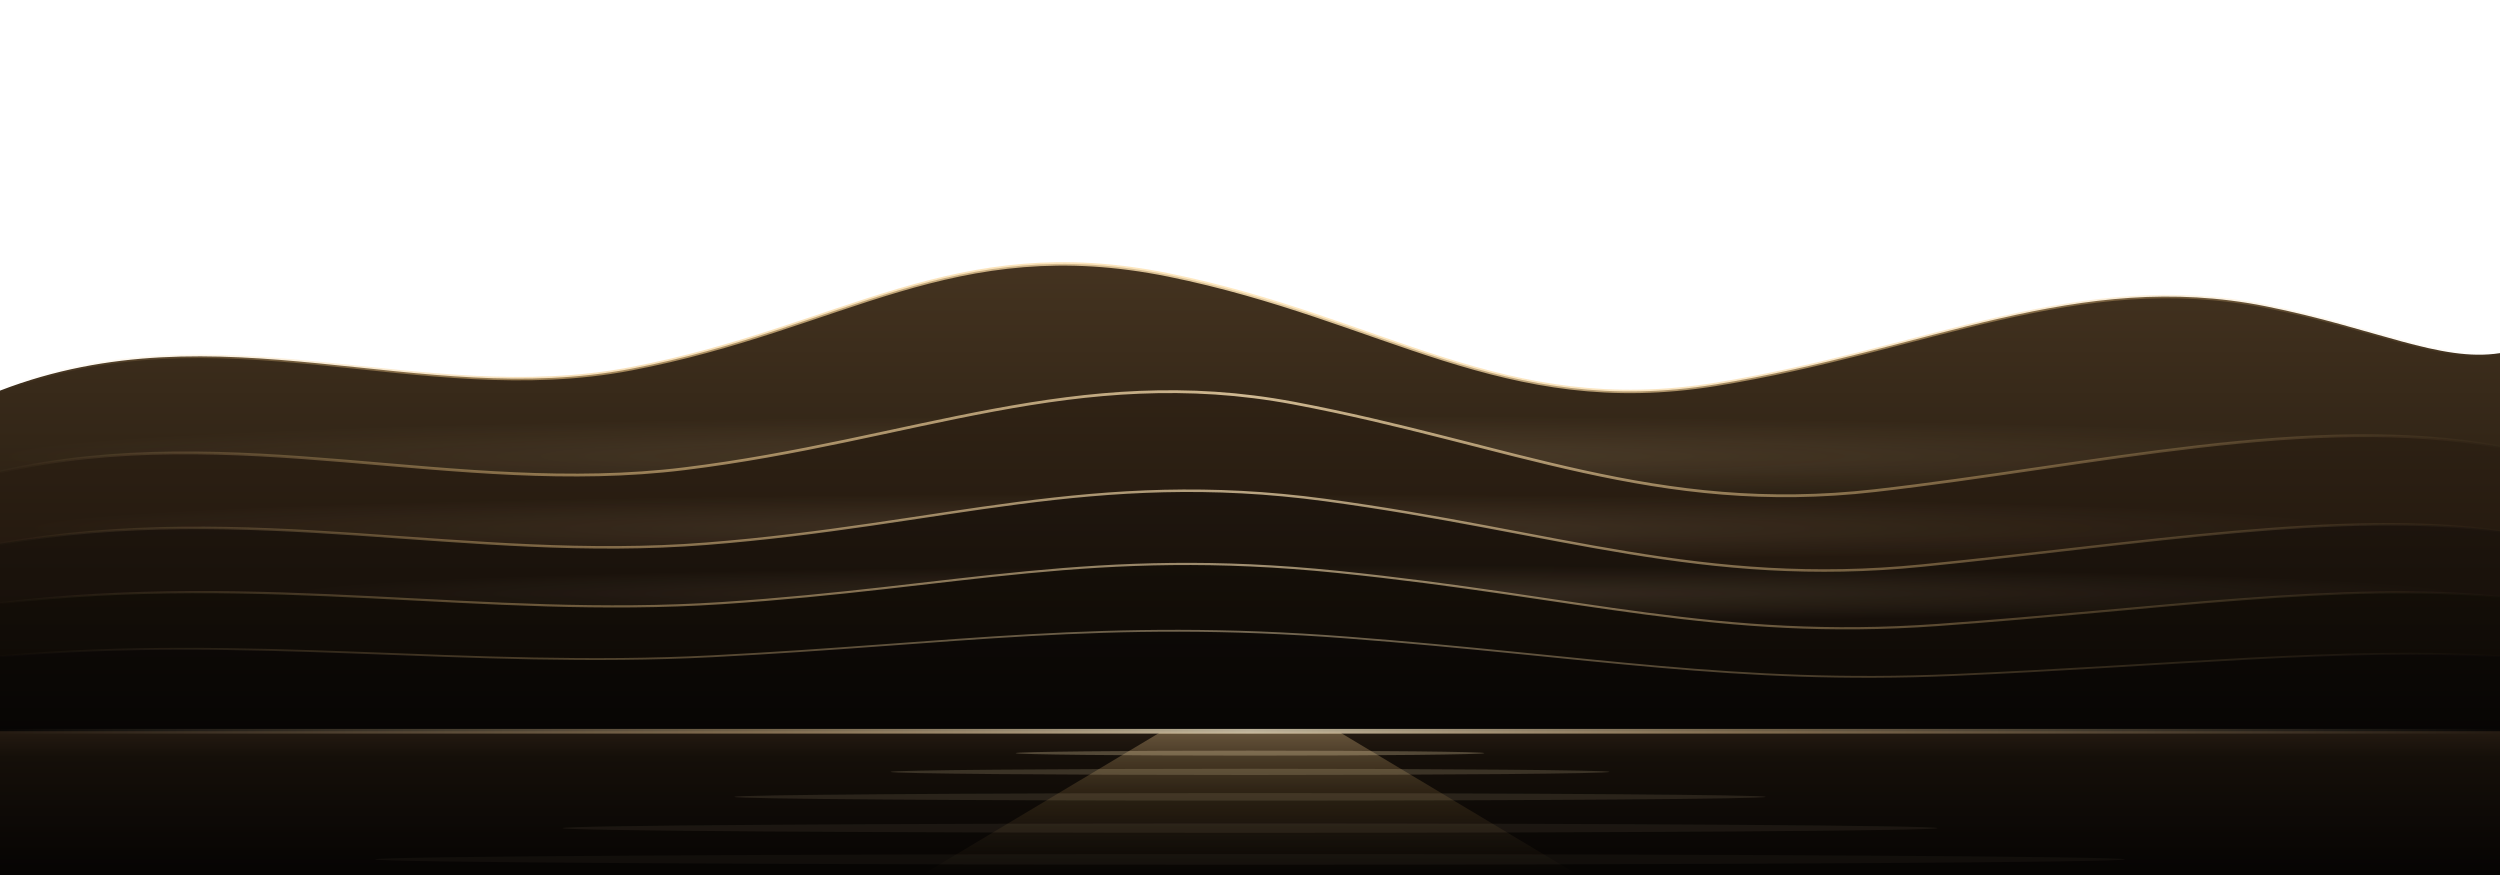
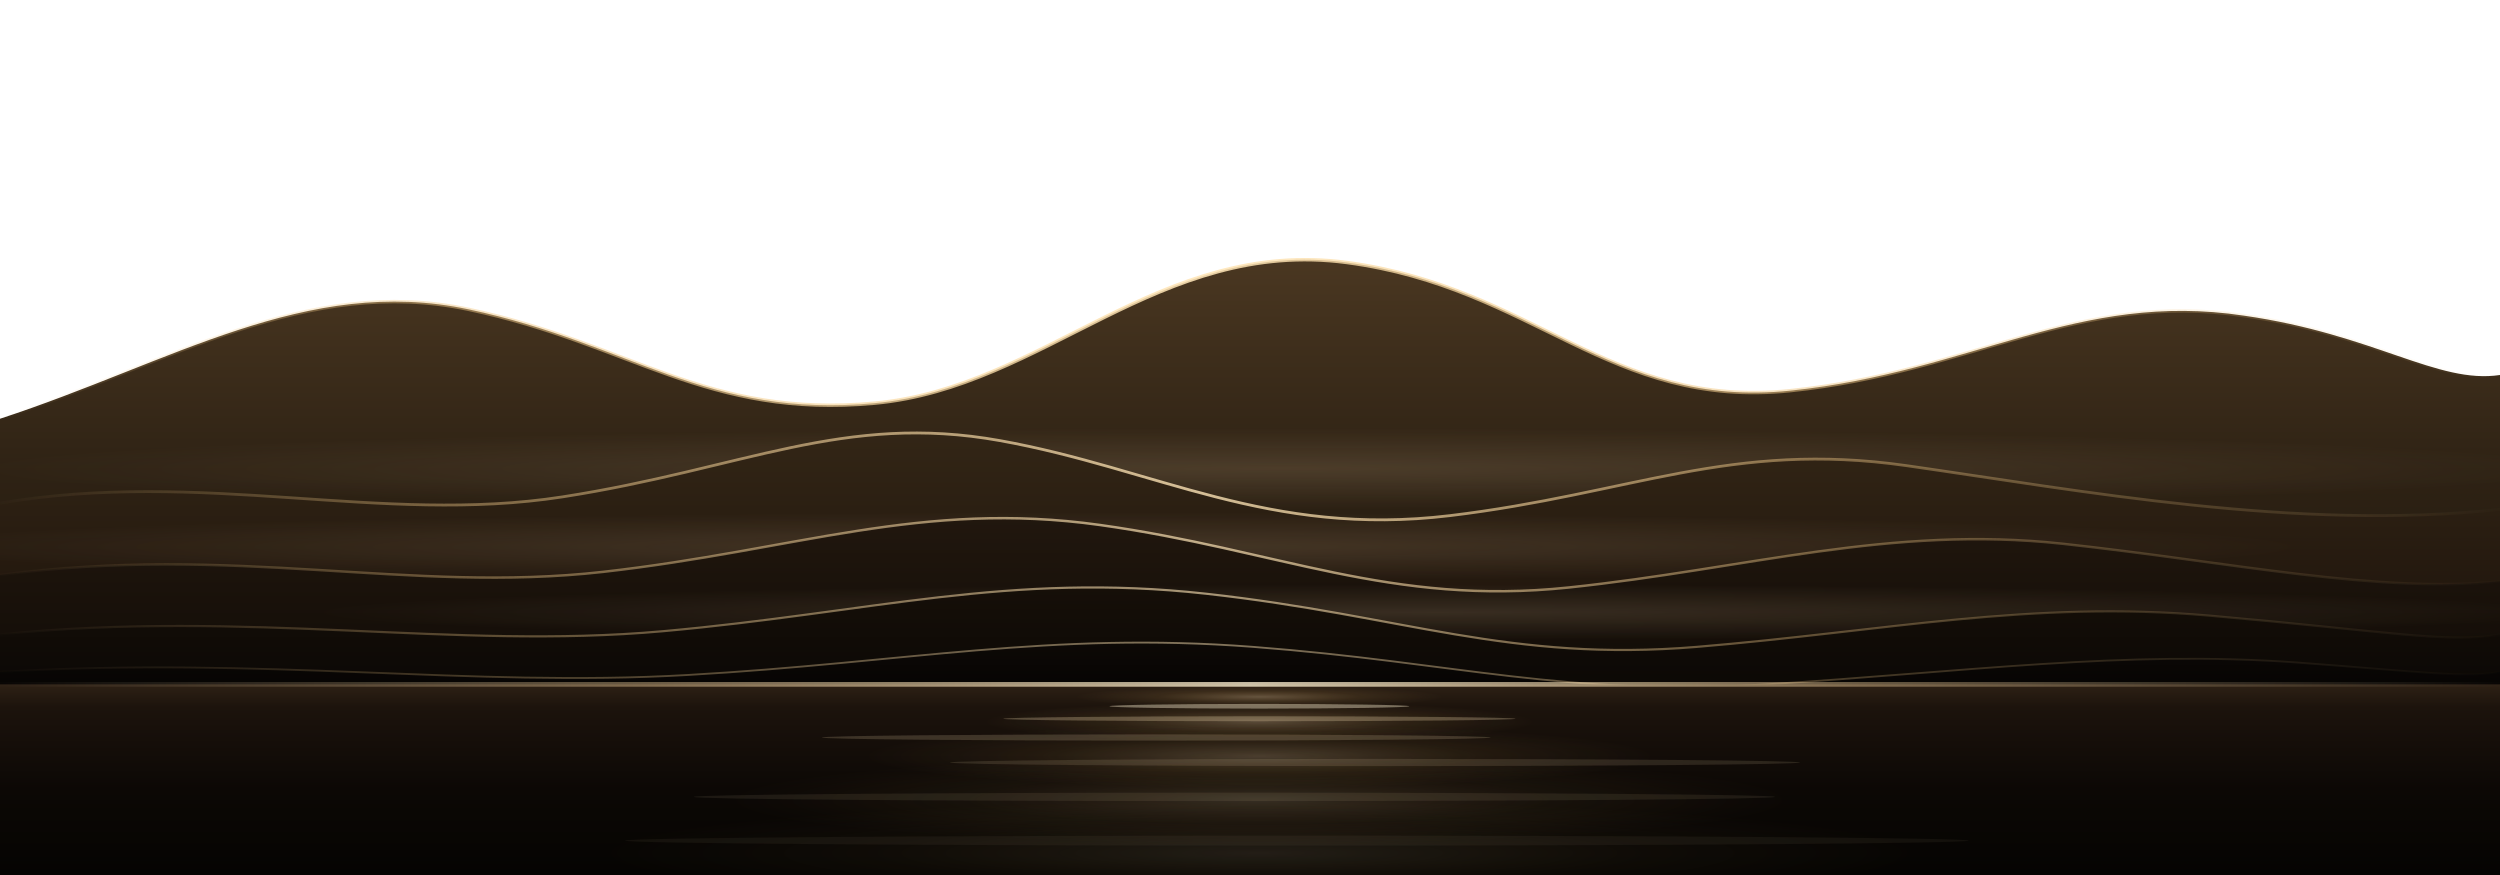
<svg xmlns="http://www.w3.org/2000/svg" viewBox="0 0 1600 560" width="1600" height="560" preserveAspectRatio="none" role="img" aria-label="层叠山峦与湖面倒影">
  <defs>
    <linearGradient id="f5" x1="0" y1="0" x2="0" y2="1">
-       <stop offset="0" stop-color="#443320" />
-       <stop offset=".55" stop-color="#2b2013" />
-       <stop offset="1" stop-color="#1d150d" />
+       <stop offset="0" stop-color="#4a3721" />
+       <stop offset=".5" stop-color="#2e2214" />
+       <stop offset="1" stop-color="#1e160d" />
    </linearGradient>
    <linearGradient id="f4" x1="0" y1="0" x2="0" y2="1">
-       <stop offset="0" stop-color="#302315" />
-       <stop offset="1" stop-color="#180f09" />
+       <stop offset="0" stop-color="#332616" />
+       <stop offset="1" stop-color="#190f09" />
    </linearGradient>
    <linearGradient id="f3" x1="0" y1="0" x2="0" y2="1">
-       <stop offset="0" stop-color="#1f160e" />
+       <stop offset="0" stop-color="#21170e" />
      <stop offset="1" stop-color="#100b06" />
    </linearGradient>
    <linearGradient id="f2" x1="0" y1="0" x2="0" y2="1">
-       <stop offset="0" stop-color="#150f08" />
+       <stop offset="0" stop-color="#160f08" />
      <stop offset="1" stop-color="#0b0805" />
    </linearGradient>
    <linearGradient id="f1" x1="0" y1="0" x2="0" y2="1">
      <stop offset="0" stop-color="#0d0906" />
-       <stop offset="1" stop-color="#070504" />
+       <stop offset="1" stop-color="#060403" />
    </linearGradient>
    <linearGradient id="rim" x1="0" y1="0" x2="1" y2="0">
      <stop offset="0" stop-color="#f0c886" stop-opacity="0" />
-       <stop offset=".22" stop-color="#f0c886" stop-opacity=".55" />
-       <stop offset=".5" stop-color="#ffe6b8" stop-opacity=".85" />
-       <stop offset=".78" stop-color="#f0c886" stop-opacity=".45" />
+       <stop offset=".18" stop-color="#f0c886" stop-opacity=".45" />
+       <stop offset=".48" stop-color="#ffe6b8" stop-opacity=".88" />
+       <stop offset=".72" stop-color="#f0c886" stop-opacity=".5" />
      <stop offset="1" stop-color="#f0c886" stop-opacity="0" />
    </linearGradient>
    <linearGradient id="wtr" x1="0" y1="0" x2="0" y2="1">
-       <stop offset="0" stop-color="#241a11" />
-       <stop offset=".18" stop-color="#150f09" />
-       <stop offset="1" stop-color="#060403" />
+       <stop offset="0" stop-color="#2e2115" />
+       <stop offset=".12" stop-color="#1c130c" />
+       <stop offset=".55" stop-color="#0c0805" />
+       <stop offset="1" stop-color="#050402" />
    </linearGradient>
    <linearGradient id="hzn" x1="0" y1="0" x2="1" y2="0">
      <stop offset="0" stop-color="#ffe6b8" stop-opacity="0" />
-       <stop offset=".3" stop-color="#ffdca4" stop-opacity=".42" />
-       <stop offset=".5" stop-color="#fff2d2" stop-opacity=".72" />
-       <stop offset=".7" stop-color="#ffdca4" stop-opacity=".42" />
+       <stop offset=".26" stop-color="#ffdca4" stop-opacity=".40" />
+       <stop offset=".5" stop-color="#fff2d2" stop-opacity=".78" />
+       <stop offset=".74" stop-color="#ffdca4" stop-opacity=".40" />
      <stop offset="1" stop-color="#ffe6b8" stop-opacity="0" />
    </linearGradient>
-     <linearGradient id="refl" x1="0" y1="0" x2="0" y2="1">
-       <stop offset="0" stop-color="#ffd79b" stop-opacity=".30" />
-       <stop offset=".45" stop-color="#e8b868" stop-opacity=".12" />
+     <radialGradient id="glow" cx=".5" cy=".5" r=".5">
+       <stop offset="0" stop-color="#ffddab" stop-opacity=".30" />
+       <stop offset=".55" stop-color="#e8b868" stop-opacity=".10" />
      <stop offset="1" stop-color="#d8a95e" stop-opacity="0" />
-     </linearGradient>
+     </radialGradient>
    <radialGradient id="mist" cx=".5" cy=".5" r=".5">
-       <stop offset="0" stop-color="#ffdcae" stop-opacity=".13" />
+       <stop offset="0" stop-color="#ffdcae" stop-opacity=".14" />
      <stop offset="1" stop-color="#ffdcae" stop-opacity="0" />
    </radialGradient>
  </defs>
-   <path d="M0 250 C140 196 268 262 404 236 C540 210 610 148 748 176 C886 204 962 268 1098 246 C1234 224 1330 172 1450 196 C1520 210 1562 232 1600 226 L1600 470 L0 470 Z" fill="url(#f5)" />
-   <path d="M0 250 C140 196 268 262 404 236 C540 210 610 148 748 176 C886 204 962 268 1098 246 C1234 224 1330 172 1450 196 C1520 210 1562 232 1600 226" fill="none" stroke="url(#rim)" stroke-width="2.2" />
-   <ellipse cx="800" cy="292" rx="820" ry="26" fill="url(#mist)" />
-   <path d="M0 302 C150 268 292 318 438 300 C584 282 690 232 828 258 C966 284 1060 330 1200 314 C1340 298 1480 264 1600 286 L1600 470 L0 470 Z" fill="url(#f4)" />
-   <path d="M0 302 C150 268 292 318 438 300 C584 282 690 232 828 258 C966 284 1060 330 1200 314 C1340 298 1480 264 1600 286" fill="none" stroke="url(#rim)" stroke-width="1.8" opacity=".9" />
-   <ellipse cx="760" cy="338" rx="760" ry="22" fill="url(#mist)" />
-   <path d="M0 348 C160 320 300 360 452 348 C604 336 700 300 848 320 C996 340 1090 376 1230 362 C1370 348 1500 326 1600 340 L1600 470 L0 470 Z" fill="url(#f3)" />
-   <path d="M0 348 C160 320 300 360 452 348 C604 336 700 300 848 320 C996 340 1090 376 1230 362 C1370 348 1500 326 1600 340" fill="none" stroke="url(#rim)" stroke-width="1.6" opacity=".8" />
-   <ellipse cx="880" cy="380" rx="700" ry="18" fill="url(#mist)" />
-   <path d="M0 386 C170 366 310 396 462 386 C614 376 700 350 856 366 C1012 382 1100 410 1240 400 C1380 390 1500 372 1600 382 L1600 470 L0 470 Z" fill="url(#f2)" />
-   <path d="M0 386 C170 366 310 396 462 386 C614 376 700 350 856 366 C1012 382 1100 410 1240 400 C1380 390 1500 372 1600 382" fill="none" stroke="url(#rim)" stroke-width="1.4" opacity=".7" />
-   <path d="M0 420 C160 406 300 428 456 420 C612 412 706 396 862 408 C1018 420 1110 438 1250 432 C1390 426 1500 414 1600 420 L1600 470 L0 470 Z" fill="url(#f1)" />
-   <path d="M0 420 C160 406 300 428 456 420 C612 412 706 396 862 408 C1018 420 1110 438 1250 432 C1390 426 1500 414 1600 420" fill="none" stroke="url(#rim)" stroke-width="1.2" opacity=".5" />
-   <rect x="0" y="468" width="1600" height="92" fill="url(#wtr)" />
-   <path d="M742 469 L858 469 L1010 560 L590 560 Z" fill="url(#refl)" />
-   <rect x="0" y="466.5" width="1600" height="3" fill="url(#hzn)" />
-   <ellipse cx="800" cy="482" rx="150" ry="1.6" fill="#ffe6b8" opacity=".26" />
-   <ellipse cx="800" cy="494" rx="230" ry="2" fill="#ffe6b8" opacity=".17" />
-   <ellipse cx="800" cy="510" rx="330" ry="2.4" fill="#ffe6b8" opacity=".11" />
-   <ellipse cx="800" cy="530" rx="440" ry="3" fill="#ffe6b8" opacity=".07" />
-   <ellipse cx="800" cy="550" rx="560" ry="3.4" fill="#ffe6b8" opacity=".04" />
+   <path d="M0 268 C110 232 196 176 300 198 C404 220 452 268 560 258 C668 248 742 152 862 168 C982 184 1030 262 1146 250 C1262 238 1330 186 1436 202 C1520 214 1560 246 1600 240 L1600 440 L0 440 Z" fill="url(#f5)" />
+   <path d="M0 268 C110 232 196 176 300 198 C404 220 452 268 560 258 C668 248 742 152 862 168 C982 184 1030 262 1146 250 C1262 238 1330 186 1436 202 C1520 214 1560 246 1600 240" fill="none" stroke="url(#rim)" stroke-width="2.2" />
+   <ellipse cx="820" cy="300" rx="840" ry="26" fill="url(#mist)" />
+   <path d="M0 322 C130 300 244 336 360 318 C476 300 540 264 640 282 C740 300 812 344 928 330 C1044 316 1108 282 1220 298 C1332 314 1470 340 1600 326 L1600 440 L0 440 Z" fill="url(#f4)" />
+   <path d="M0 322 C130 300 244 336 360 318 C476 300 540 264 640 282 C740 300 812 344 928 330 C1044 316 1108 282 1220 298 C1332 314 1470 340 1600 326" fill="none" stroke="url(#rim)" stroke-width="1.8" opacity=".9" />
+   <ellipse cx="700" cy="350" rx="780" ry="22" fill="url(#mist)" />
+   <path d="M0 368 C150 348 262 380 386 366 C510 352 590 320 704 336 C818 352 890 388 1004 376 C1118 364 1210 336 1320 348 C1430 360 1522 380 1600 372 L1600 440 L0 440 Z" fill="url(#f3)" />
+   <path d="M0 368 C150 348 262 380 386 366 C510 352 590 320 704 336 C818 352 890 388 1004 376 C1118 364 1210 336 1320 348 C1430 360 1522 380 1600 372" fill="none" stroke="url(#rim)" stroke-width="1.6" opacity=".8" />
+   <ellipse cx="920" cy="392" rx="720" ry="18" fill="url(#mist)" />
+   <path d="M0 406 C160 390 290 416 424 404 C558 392 646 366 772 380 C898 394 966 424 1086 414 C1206 404 1300 384 1414 394 C1528 404 1568 412 1600 406 L1600 440 L0 440 Z" fill="url(#f2)" />
+   <path d="M0 406 C160 390 290 416 424 404 C558 392 646 366 772 380 C898 394 966 424 1086 414 C1206 404 1300 384 1414 394 C1528 404 1568 412 1600 406" fill="none" stroke="url(#rim)" stroke-width="1.4" opacity=".7" />
+   <path d="M0 430 C170 420 300 440 440 432 C580 424 672 404 802 414 C932 424 1002 446 1130 438 C1258 430 1360 416 1470 424 C1550 430 1578 434 1600 430 L1600 440 L0 440 Z" fill="url(#f1)" />
+   <path d="M0 430 C170 420 300 440 440 432 C580 424 672 404 802 414 C932 424 1002 446 1130 438 C1258 430 1360 416 1470 424 C1550 430 1578 434 1600 430" fill="none" stroke="url(#rim)" stroke-width="1.2" opacity=".55" />
+   <rect x="0" y="438" width="1600" height="122" fill="url(#wtr)" />
+   <ellipse cx="806" cy="446" rx="118" ry="7" fill="url(#glow)" />
+   <ellipse cx="806" cy="462" rx="176" ry="13" fill="url(#glow)" opacity=".92" />
+   <ellipse cx="806" cy="484" rx="252" ry="20" fill="url(#glow)" opacity=".78" />
+   <ellipse cx="806" cy="512" rx="336" ry="28" fill="url(#glow)" opacity=".58" />
+   <ellipse cx="806" cy="546" rx="430" ry="34" fill="url(#glow)" opacity=".38" />
+   <rect x="0" y="436.5" width="1600" height="3" fill="url(#hzn)" />
+   <ellipse cx="806" cy="452" rx="96" ry="1.5" fill="#fff2d2" opacity=".40" />
+   <ellipse cx="806" cy="460" rx="164" ry="1.6" fill="#ffe6b8" opacity=".26" />
+   <ellipse cx="740" cy="472" rx="214" ry="2" fill="#ffe6b8" opacity=".17" />
+   <ellipse cx="880" cy="488" rx="272" ry="2.3" fill="#ffe6b8" opacity=".12" />
+   <ellipse cx="790" cy="510" rx="346" ry="2.7" fill="#ffe6b8" opacity=".08" />
+   <ellipse cx="830" cy="538" rx="430" ry="3.2" fill="#ffe6b8" opacity=".05" />
</svg>
